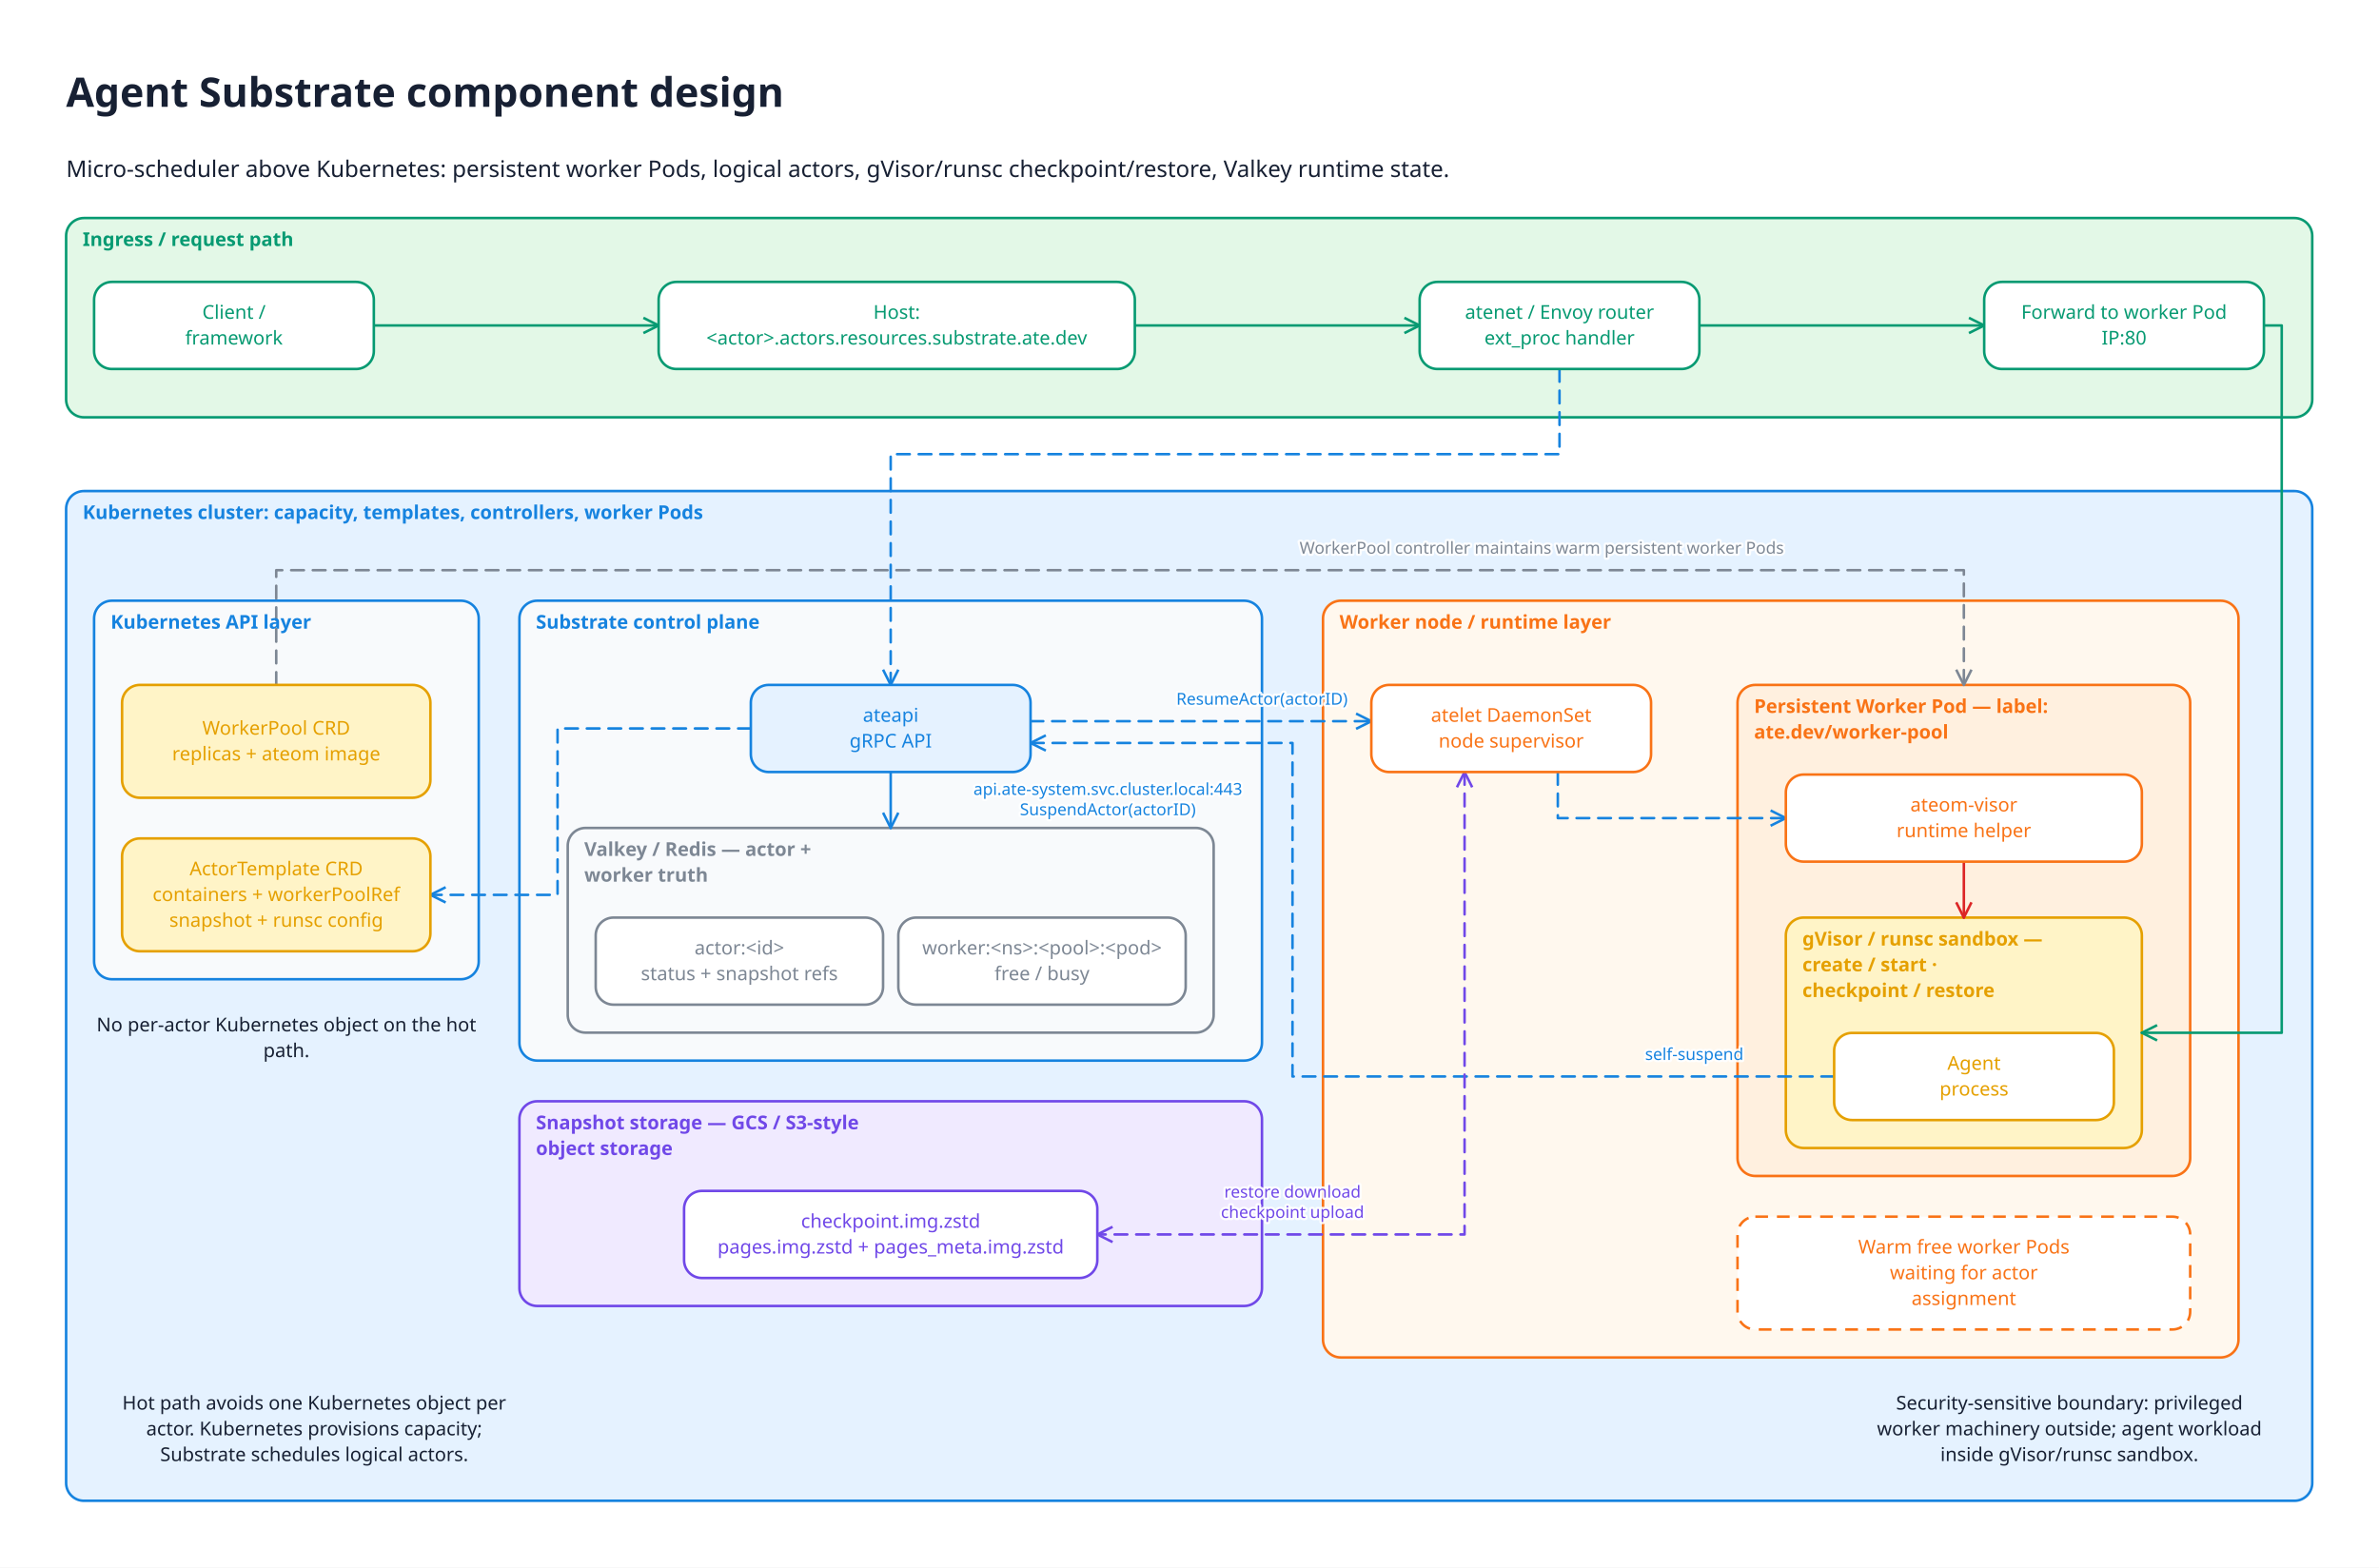
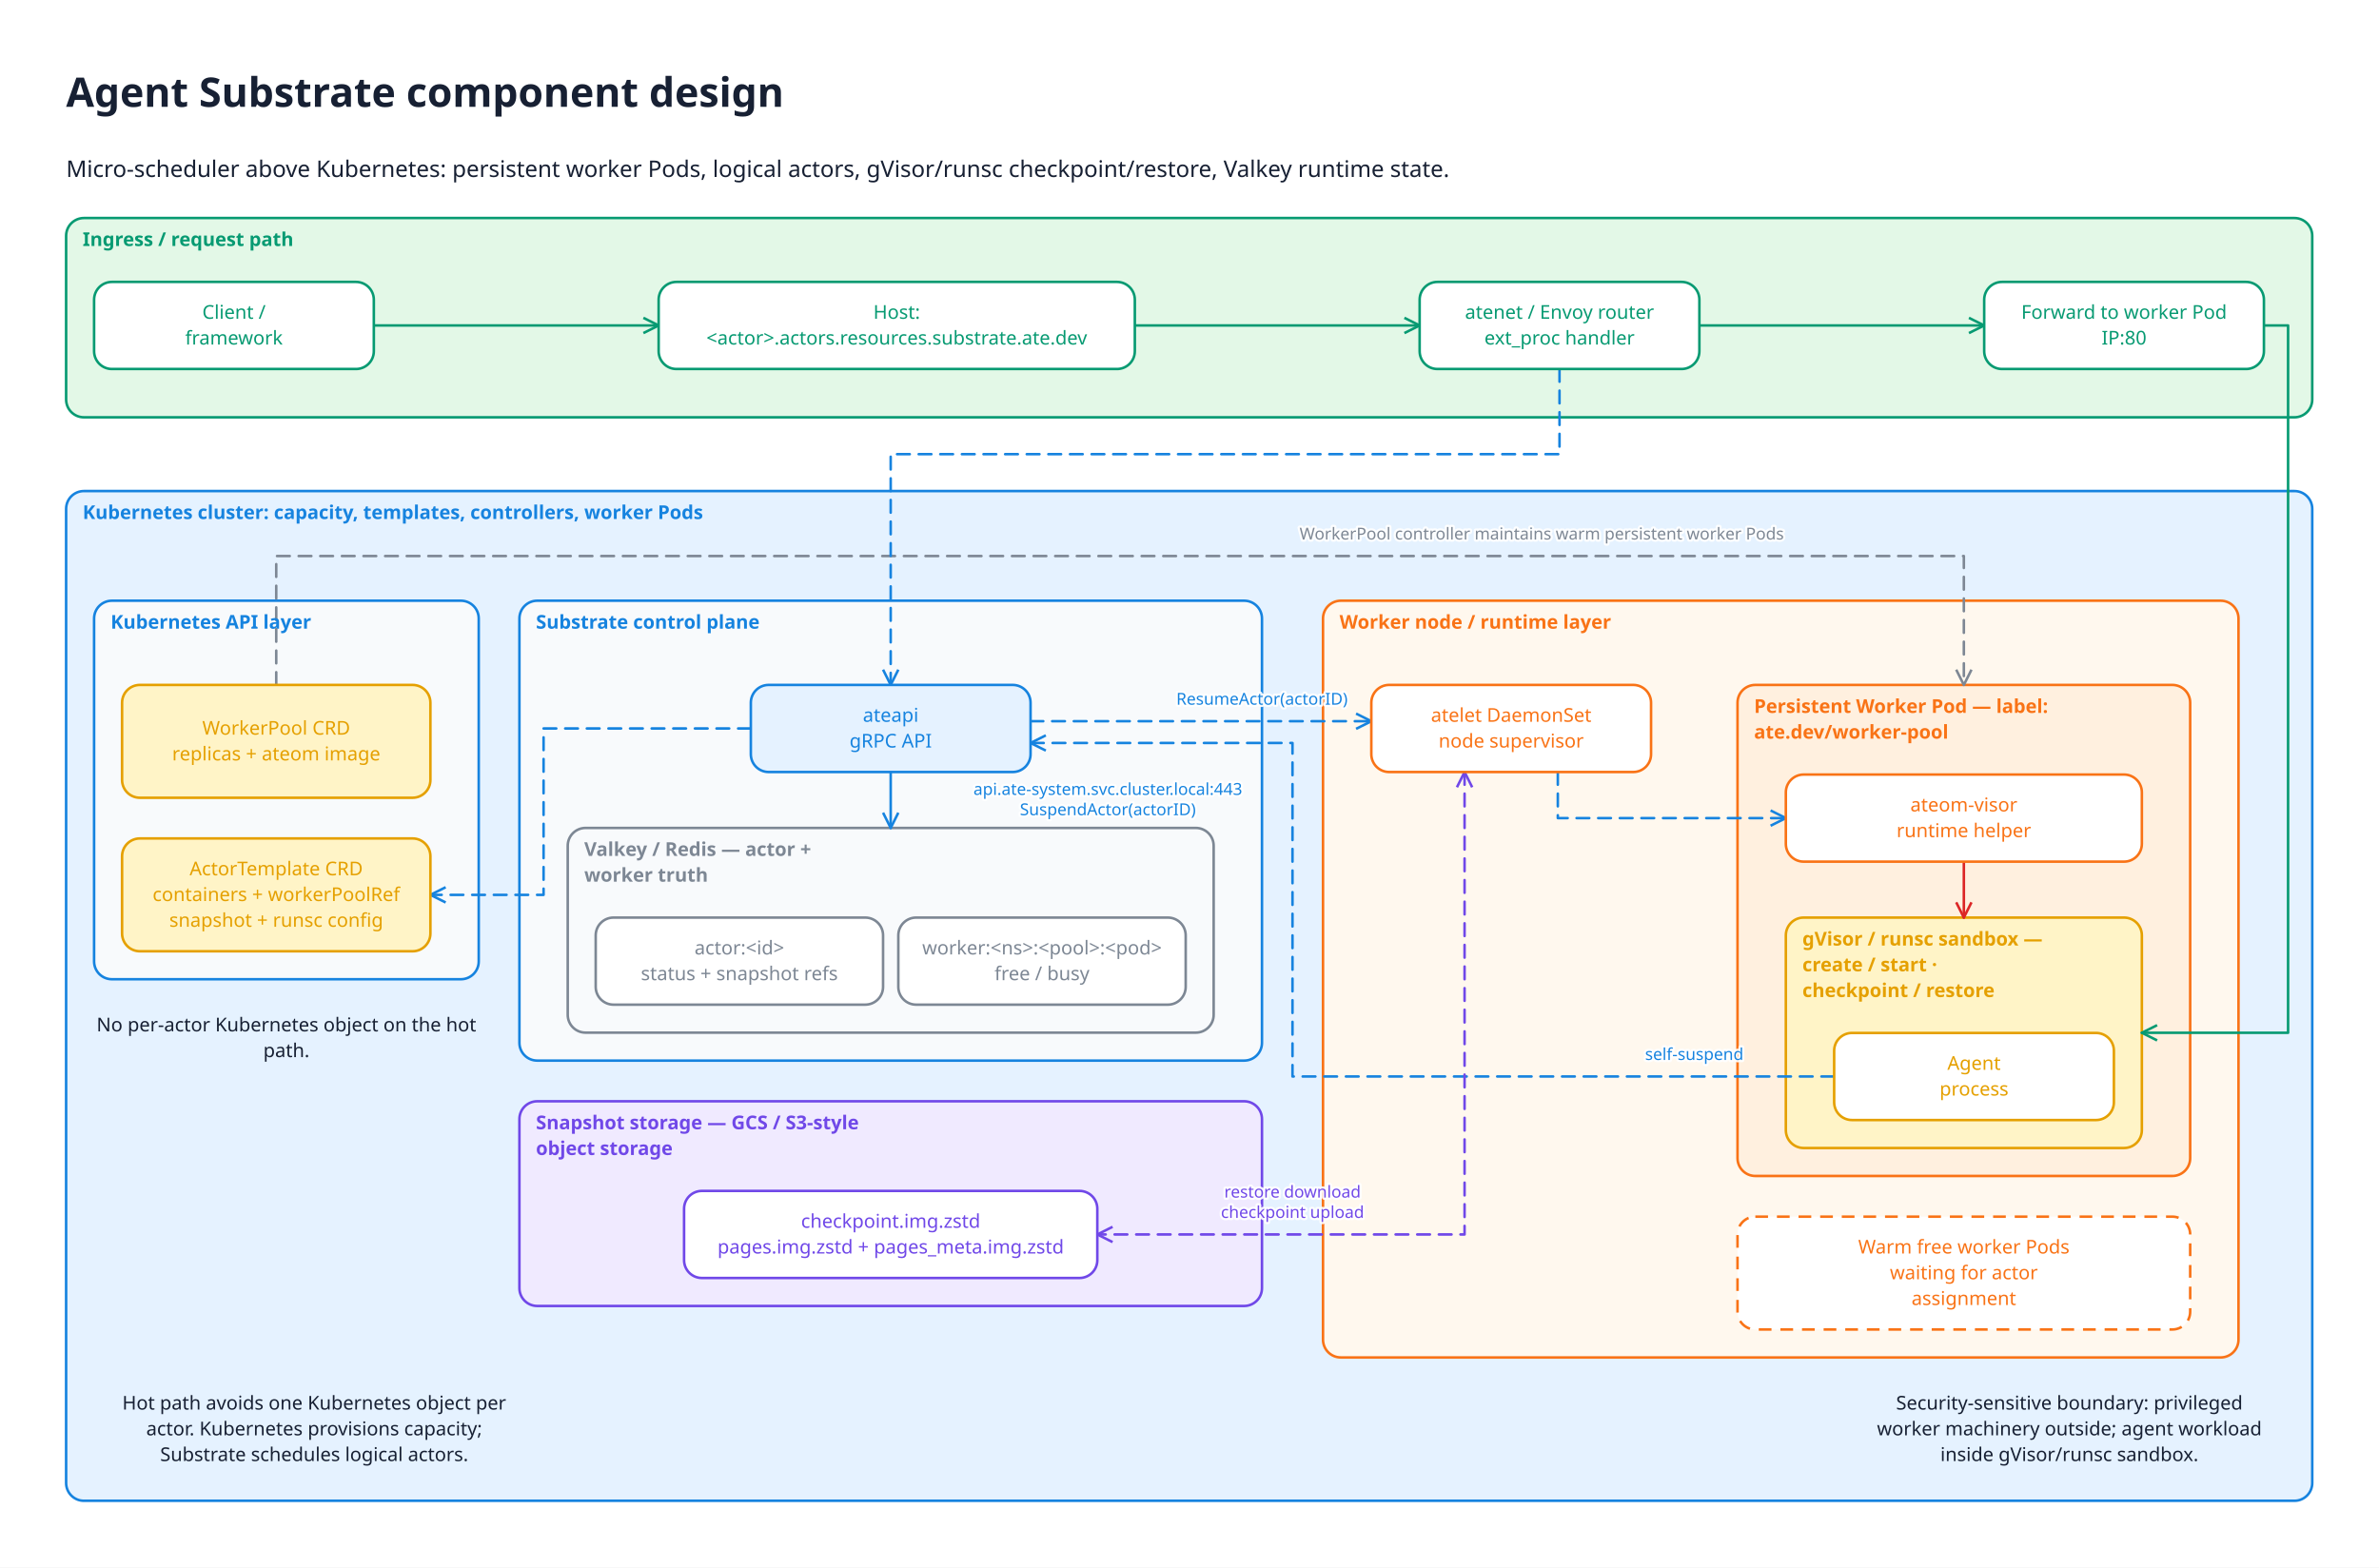
<svg xmlns="http://www.w3.org/2000/svg" width="1871" height="1233" viewBox="0 0 1871 1233" role="img" aria-label="agent-substrate">
  <rect width="100%" height="100%" fill="#ffffff" />
  <g id="boundaries">
    <rect x="52" y="171.5" width="1766.5" height="156.75" rx="14" fill="#e3f8e7" stroke="#079a72" stroke-width="2" />
    <rect x="52" y="386.25" width="1766.5" height="794.25" rx="14" fill="#e5f2ff" stroke="#1683df" stroke-width="2" />
    <rect x="74" y="472.5" width="302.5" height="297.75" rx="14" fill="#f8fafc" stroke="#1683df" stroke-width="2" />
    <rect x="1040.5" y="472.5" width="720" height="595.25" rx="14" fill="#fff8ee" stroke="#f97316" stroke-width="2" />
    <rect x="408.5" y="472.5" width="584" height="361.75" rx="14" fill="#f8fafc" stroke="#1683df" stroke-width="2" />
    <rect x="408.5" y="866.25" width="584" height="161" rx="14" fill="#f0eaff" stroke="#7048e8" stroke-width="2" />
    <rect x="446.5" y="651.25" width="508" height="161" rx="14" fill="#f8fafc" stroke="#7d8794" stroke-width="2" />
    <rect x="1366.5" y="538.75" width="356" height="386.25" rx="14" fill="#fff0df" stroke="#f97316" stroke-width="2" />
    <rect x="1404.5" y="721.75" width="280" height="181.25" rx="14" fill="#fff4c7" stroke="#e5a000" stroke-width="2" />
  </g>
  <g id="corridor-dividers" />
  <g id="lines">
    <g data-line="$line-1">
      <polyline points="294,256 518,256" fill="none" stroke="#079a72" stroke-width="2" stroke-linejoin="round" stroke-linecap="round" />
      <path d="M 506 262 L 518 256 L 506 250" fill="none" stroke="#079a72" stroke-width="2" stroke-linejoin="round" />
    </g>
    <g data-line="$line-2">
      <polyline points="892.5,256 1116.5,256" fill="none" stroke="#079a72" stroke-width="2" stroke-linejoin="round" stroke-linecap="round" />
      <path d="M 1104.5 262 L 1116.5 256 L 1104.5 250" fill="none" stroke="#079a72" stroke-width="2" stroke-linejoin="round" />
    </g>
    <g data-line="$line-3">
      <polyline points="1336.5,256 1560.5,256" fill="none" stroke="#079a72" stroke-width="2" stroke-linejoin="round" stroke-linecap="round" />
      <path d="M 1548.5 262 L 1560.5 256 L 1548.5 250" fill="none" stroke="#079a72" stroke-width="2" stroke-linejoin="round" />
    </g>
    <g data-line="$line-4">
      <polyline points="700.5,607.25 700.5,629.25 700.5,627.25 700.5,651.25" fill="none" stroke="#1683df" stroke-width="2" stroke-linejoin="round" stroke-linecap="round" />
      <path d="M 694.5 639.25 L 700.5 651.25 L 706.5 639.25" fill="none" stroke="#1683df" stroke-width="2" stroke-linejoin="round" />
    </g>
    <g data-line="$line-5">
      <polyline points="1544.5,677.75 1544.5,699.75 1544.5,697.75 1544.5,721.75" fill="none" stroke="#dc2626" stroke-width="2" stroke-linejoin="round" stroke-linecap="round" />
      <path d="M 1538.5 709.75 L 1544.5 721.75 L 1550.5 709.75" fill="none" stroke="#dc2626" stroke-width="2" stroke-linejoin="round" />
    </g>
    <g data-line="supervise-pod">
      <polyline points="1225.167,607.25 1225.167,643.5 1404.5,643.5" fill="none" stroke="#1683df" stroke-width="2" stroke-linejoin="round" stroke-linecap="round" stroke-dasharray="10 7" />
      <path d="M 1392.5 649.5 L 1404.5 643.5 L 1392.5 637.5" fill="none" stroke="#1683df" stroke-width="2" stroke-linejoin="round" />
    </g>
    <g data-line="actor-template-api">
-       <polyline points="590.5,573 438.5,573 438.5,703.875 338.5,703.875" fill="none" stroke="#1683df" stroke-width="2" stroke-linejoin="round" stroke-linecap="round" stroke-dasharray="10 7" />
+       <polyline points="590.5,573 427.5,573 427.5,703.875 338.5,703.875" fill="none" stroke="#1683df" stroke-width="2" stroke-linejoin="round" stroke-linecap="round" stroke-dasharray="10 7" />
      <path d="M 350.5 697.875 L 338.5 703.875 L 350.5 709.875" fill="none" stroke="#1683df" stroke-width="2" stroke-linejoin="round" />
    </g>
    <g data-line="resume-actor">
      <polyline points="810.5,567.292 1078.5,567.292" fill="none" stroke="#1683df" stroke-width="2" stroke-linejoin="round" stroke-linecap="round" stroke-dasharray="10 7" />
      <path d="M 1066.5 573.292 L 1078.5 567.292 L 1066.5 561.292" fill="none" stroke="#1683df" stroke-width="2" stroke-linejoin="round" />
    </g>
    <g data-line="self-suspend">
      <polyline points="1442.5,846.75 1016.5,846.75 1016.5,584.417 810.5,584.417" fill="none" stroke="#1683df" stroke-width="2" stroke-linejoin="round" stroke-linecap="round" stroke-dasharray="10 7" />
      <path d="M 822.5 578.417 L 810.5 584.417 L 822.5 590.417" fill="none" stroke="#1683df" stroke-width="2" stroke-linejoin="round" />
    </g>
    <g data-line="checkpoint-transfer">
      <polyline points="1151.833,607.25 1151.833,971 863,971" fill="none" stroke="#7048e8" stroke-width="2" stroke-linejoin="round" stroke-linecap="round" stroke-dasharray="10 7" />
      <path d="M 1157.833 619.25 L 1151.833 607.25 L 1145.833 619.25" fill="none" stroke="#7048e8" stroke-width="2" stroke-linejoin="round" />
      <path d="M 875 965 L 863 971 L 875 977" fill="none" stroke="#7048e8" stroke-width="2" stroke-linejoin="round" />
    </g>
    <g data-line="worker-pool-controller">
-       <polyline points="217.25,538.75 217.25,448.5 1544.5,448.5 1544.5,538.75" fill="none" stroke="#7d8794" stroke-width="2" stroke-linejoin="round" stroke-linecap="round" stroke-dasharray="10 7" />
+       <polyline points="217.25,538.75 217.25,437.375 1544.5,437.375 1544.5,538.75" fill="none" stroke="#7d8794" stroke-width="2" stroke-linejoin="round" stroke-linecap="round" stroke-dasharray="10 7" />
      <path d="M 1538.5 526.75 L 1544.5 538.75 L 1550.5 526.75" fill="none" stroke="#7d8794" stroke-width="2" stroke-linejoin="round" />
    </g>
    <g data-line="ingress-control">
      <polyline points="1226.5,290.25 1226.5,357.25 700.5,357.25 700.5,538.75" fill="none" stroke="#1683df" stroke-width="2" stroke-linejoin="round" stroke-linecap="round" stroke-dasharray="10 7" />
      <path d="M 694.5 526.75 L 700.5 538.75 L 706.5 526.75" fill="none" stroke="#1683df" stroke-width="2" stroke-linejoin="round" />
    </g>
    <g data-line="request-to-agent">
-       <polyline points="1780.5,256 1794.5,256 1794.5,812.375 1684.5,812.375" fill="none" stroke="#079a72" stroke-width="2" stroke-linejoin="round" stroke-linecap="round" />
+       <polyline points="1780.5,256 1799.5,256 1799.5,812.375 1684.5,812.375" fill="none" stroke="#079a72" stroke-width="2" stroke-linejoin="round" stroke-linecap="round" />
      <path d="M 1696.5 806.375 L 1684.5 812.375 L 1696.5 818.375" fill="none" stroke="#079a72" stroke-width="2" stroke-linejoin="round" />
    </g>
  </g>
  <g id="objects">
    <rect x="74" y="221.75" width="220" height="68.5" rx="14" fill="#ffffff" stroke="#079a72" stroke-width="2" />
    <rect x="518" y="221.75" width="374.5" height="68.5" rx="14" fill="#ffffff" stroke="#079a72" stroke-width="2" />
    <rect x="1116.5" y="221.75" width="220" height="68.5" rx="14" fill="#ffffff" stroke="#079a72" stroke-width="2" />
    <rect x="1560.5" y="221.75" width="220" height="68.5" rx="14" fill="#ffffff" stroke="#079a72" stroke-width="2" />
    <rect x="96" y="538.75" width="242.5" height="88.75" rx="14" fill="#fff4c7" stroke="#e5a000" stroke-width="2" />
    <rect x="96" y="659.5" width="242.5" height="88.75" rx="14" fill="#fff4c7" stroke="#e5a000" stroke-width="2" />
    <rect x="590.5" y="538.75" width="220" height="68.5" rx="14" fill="#e5f2ff" stroke="#1683df" stroke-width="2" />
    <rect x="468.5" y="721.75" width="226" height="68.5" rx="14" fill="#ffffff" stroke="#7d8794" stroke-width="2" />
    <rect x="706.5" y="721.75" width="226" height="68.5" rx="14" fill="#ffffff" stroke="#7d8794" stroke-width="2" />
    <rect x="538" y="936.75" width="325" height="68.5" rx="14" fill="#ffffff" stroke="#7048e8" stroke-width="2" />
    <rect x="1078.5" y="538.75" width="220" height="68.5" rx="14" fill="#ffffff" stroke="#f97316" stroke-width="2" />
    <rect x="1404.5" y="609.25" width="280" height="68.5" rx="14" fill="#ffffff" stroke="#f97316" stroke-width="2" />
    <rect x="1442.5" y="812.5" width="220" height="68.5" rx="14" fill="#ffffff" stroke="#e5a000" stroke-width="2" />
    <rect x="1366.5" y="957" width="356" height="88.75" rx="14" fill="#ffffff" stroke="#f97316" stroke-width="2" stroke-dasharray="10 7" />
  </g>
  <g id="ports" />
  <g id="text">
    <text x="52" y="84" text-anchor="start" fill="#172033" font-family="ui-rounded, 'Comic Sans MS', sans-serif" font-size="32" font-weight="700">Agent Substrate component design</text>
    <text x="52" y="139.2" text-anchor="start" fill="#172033" font-family="ui-rounded, 'Comic Sans MS', sans-serif" font-size="18" font-weight="450">Micro-scheduler above Kubernetes: persistent worker Pods, logical actors, gVisor/runsc checkpoint/restore, Valkey runtime state.</text>
    <text x="65" y="193.5" text-anchor="start" fill="#079a72" font-family="ui-rounded, 'Comic Sans MS', sans-serif" font-size="15" font-weight="700">Ingress / request path</text>
    <text x="184" y="250.75" text-anchor="middle" fill="#079a72" font-family="ui-rounded, 'Comic Sans MS', sans-serif" font-size="15" font-weight="450">Client /</text>
    <text x="184" y="271" text-anchor="middle" fill="#079a72" font-family="ui-rounded, 'Comic Sans MS', sans-serif" font-size="15" font-weight="450">framework</text>
    <text x="705.25" y="250.75" text-anchor="middle" fill="#079a72" font-family="ui-rounded, 'Comic Sans MS', sans-serif" font-size="15" font-weight="450">Host:</text>
    <text x="705.25" y="271" text-anchor="middle" fill="#079a72" font-family="ui-rounded, 'Comic Sans MS', sans-serif" font-size="15" font-weight="450">&lt;actor&gt;.actors.resources.substrate.ate.dev</text>
    <text x="1226.5" y="250.75" text-anchor="middle" fill="#079a72" font-family="ui-rounded, 'Comic Sans MS', sans-serif" font-size="15" font-weight="450">atenet / Envoy router</text>
    <text x="1226.5" y="271" text-anchor="middle" fill="#079a72" font-family="ui-rounded, 'Comic Sans MS', sans-serif" font-size="15" font-weight="450">ext_proc handler</text>
    <text x="1670.5" y="250.75" text-anchor="middle" fill="#079a72" font-family="ui-rounded, 'Comic Sans MS', sans-serif" font-size="15" font-weight="450">Forward to worker Pod</text>
    <text x="1670.5" y="271" text-anchor="middle" fill="#079a72" font-family="ui-rounded, 'Comic Sans MS', sans-serif" font-size="15" font-weight="450">IP:80</text>
    <text x="65" y="408.25" text-anchor="start" fill="#1683df" font-family="ui-rounded, 'Comic Sans MS', sans-serif" font-size="15" font-weight="700">Kubernetes cluster: capacity, templates, controllers, worker Pods</text>
    <text x="87" y="494.5" text-anchor="start" fill="#1683df" font-family="ui-rounded, 'Comic Sans MS', sans-serif" font-size="15" font-weight="700">Kubernetes API layer</text>
    <text x="217.25" y="577.875" text-anchor="middle" fill="#e5a000" font-family="ui-rounded, 'Comic Sans MS', sans-serif" font-size="15" font-weight="450">WorkerPool CRD</text>
    <text x="217.25" y="598.125" text-anchor="middle" fill="#e5a000" font-family="ui-rounded, 'Comic Sans MS', sans-serif" font-size="15" font-weight="450">replicas + ateom image</text>
    <text x="217.25" y="688.5" text-anchor="middle" fill="#e5a000" font-family="ui-rounded, 'Comic Sans MS', sans-serif" font-size="15" font-weight="450">ActorTemplate CRD</text>
    <text x="217.25" y="708.75" text-anchor="middle" fill="#e5a000" font-family="ui-rounded, 'Comic Sans MS', sans-serif" font-size="15" font-weight="450">containers + workerPoolRef</text>
    <text x="217.25" y="729" text-anchor="middle" fill="#e5a000" font-family="ui-rounded, 'Comic Sans MS', sans-serif" font-size="15" font-weight="450">snapshot + runsc config</text>
    <text x="421.5" y="494.5" text-anchor="start" fill="#1683df" font-family="ui-rounded, 'Comic Sans MS', sans-serif" font-size="15" font-weight="700">Substrate control plane</text>
    <text x="700.5" y="567.75" text-anchor="middle" fill="#1683df" font-family="ui-rounded, 'Comic Sans MS', sans-serif" font-size="15" font-weight="450">ateapi</text>
    <text x="700.5" y="588" text-anchor="middle" fill="#1683df" font-family="ui-rounded, 'Comic Sans MS', sans-serif" font-size="15" font-weight="450">gRPC API</text>
    <text x="459.5" y="673.25" text-anchor="start" fill="#7d8794" font-family="ui-rounded, 'Comic Sans MS', sans-serif" font-size="15" font-weight="700">Valkey / Redis — actor +</text>
    <text x="459.5" y="693.5" text-anchor="start" fill="#7d8794" font-family="ui-rounded, 'Comic Sans MS', sans-serif" font-size="15" font-weight="700">worker truth</text>
    <text x="581.5" y="750.75" text-anchor="middle" fill="#7d8794" font-family="ui-rounded, 'Comic Sans MS', sans-serif" font-size="15" font-weight="450">actor:&lt;id&gt;</text>
    <text x="581.5" y="771" text-anchor="middle" fill="#7d8794" font-family="ui-rounded, 'Comic Sans MS', sans-serif" font-size="15" font-weight="450">status + snapshot refs</text>
    <text x="819.5" y="750.75" text-anchor="middle" fill="#7d8794" font-family="ui-rounded, 'Comic Sans MS', sans-serif" font-size="15" font-weight="450">worker:&lt;ns&gt;:&lt;pool&gt;:&lt;pod&gt;</text>
    <text x="819.5" y="771" text-anchor="middle" fill="#7d8794" font-family="ui-rounded, 'Comic Sans MS', sans-serif" font-size="15" font-weight="450">free / busy</text>
    <text x="421.5" y="888.25" text-anchor="start" fill="#7048e8" font-family="ui-rounded, 'Comic Sans MS', sans-serif" font-size="15" font-weight="700">Snapshot storage — GCS / S3-style</text>
    <text x="421.5" y="908.5" text-anchor="start" fill="#7048e8" font-family="ui-rounded, 'Comic Sans MS', sans-serif" font-size="15" font-weight="700">object storage</text>
    <text x="700.5" y="965.75" text-anchor="middle" fill="#7048e8" font-family="ui-rounded, 'Comic Sans MS', sans-serif" font-size="15" font-weight="450">checkpoint.img.zstd</text>
    <text x="700.5" y="986" text-anchor="middle" fill="#7048e8" font-family="ui-rounded, 'Comic Sans MS', sans-serif" font-size="15" font-weight="450">pages.img.zstd + pages_meta.img.zstd</text>
    <text x="1053.5" y="494.5" text-anchor="start" fill="#f97316" font-family="ui-rounded, 'Comic Sans MS', sans-serif" font-size="15" font-weight="700">Worker node / runtime layer</text>
    <text x="1188.5" y="567.75" text-anchor="middle" fill="#f97316" font-family="ui-rounded, 'Comic Sans MS', sans-serif" font-size="15" font-weight="450">atelet DaemonSet</text>
    <text x="1188.5" y="588" text-anchor="middle" fill="#f97316" font-family="ui-rounded, 'Comic Sans MS', sans-serif" font-size="15" font-weight="450">node supervisor</text>
    <text x="1379.5" y="560.75" text-anchor="start" fill="#f97316" font-family="ui-rounded, 'Comic Sans MS', sans-serif" font-size="15" font-weight="700">Persistent Worker Pod — label:</text>
    <text x="1379.5" y="581" text-anchor="start" fill="#f97316" font-family="ui-rounded, 'Comic Sans MS', sans-serif" font-size="15" font-weight="700">ate.dev/worker-pool</text>
    <text x="1544.5" y="638.25" text-anchor="middle" fill="#f97316" font-family="ui-rounded, 'Comic Sans MS', sans-serif" font-size="15" font-weight="450">ateom-visor</text>
    <text x="1544.5" y="658.5" text-anchor="middle" fill="#f97316" font-family="ui-rounded, 'Comic Sans MS', sans-serif" font-size="15" font-weight="450">runtime helper</text>
    <text x="1417.5" y="743.75" text-anchor="start" fill="#e5a000" font-family="ui-rounded, 'Comic Sans MS', sans-serif" font-size="15" font-weight="700">gVisor / runsc sandbox —</text>
    <text x="1417.5" y="764" text-anchor="start" fill="#e5a000" font-family="ui-rounded, 'Comic Sans MS', sans-serif" font-size="15" font-weight="700">create / start ·</text>
    <text x="1417.5" y="784.25" text-anchor="start" fill="#e5a000" font-family="ui-rounded, 'Comic Sans MS', sans-serif" font-size="15" font-weight="700">checkpoint / restore</text>
    <text x="1552.5" y="841.5" text-anchor="middle" fill="#e5a000" font-family="ui-rounded, 'Comic Sans MS', sans-serif" font-size="15" font-weight="450">Agent</text>
    <text x="1552.5" y="861.75" text-anchor="middle" fill="#e5a000" font-family="ui-rounded, 'Comic Sans MS', sans-serif" font-size="15" font-weight="450">process</text>
    <text x="1544.5" y="986" text-anchor="middle" fill="#f97316" font-family="ui-rounded, 'Comic Sans MS', sans-serif" font-size="15" font-weight="450">Warm free worker Pods</text>
    <text x="1544.5" y="1006.25" text-anchor="middle" fill="#f97316" font-family="ui-rounded, 'Comic Sans MS', sans-serif" font-size="15" font-weight="450">waiting for actor</text>
    <text x="1544.5" y="1026.5" text-anchor="middle" fill="#f97316" font-family="ui-rounded, 'Comic Sans MS', sans-serif" font-size="15" font-weight="450">assignment</text>
    <text x="225.25" y="811.25" text-anchor="middle" fill="#172033" font-family="ui-rounded, 'Comic Sans MS', sans-serif" font-size="15" font-weight="450">No per-actor Kubernetes object on the hot</text>
    <text x="225.25" y="831.5" text-anchor="middle" fill="#172033" font-family="ui-rounded, 'Comic Sans MS', sans-serif" font-size="15" font-weight="450">path.</text>
    <text x="247.125" y="1108.75" text-anchor="middle" fill="#172033" font-family="ui-rounded, 'Comic Sans MS', sans-serif" font-size="15" font-weight="450">Hot path avoids one Kubernetes object per</text>
    <text x="247.125" y="1129" text-anchor="middle" fill="#172033" font-family="ui-rounded, 'Comic Sans MS', sans-serif" font-size="15" font-weight="450">actor. Kubernetes provisions capacity;</text>
    <text x="247.125" y="1149.25" text-anchor="middle" fill="#172033" font-family="ui-rounded, 'Comic Sans MS', sans-serif" font-size="15" font-weight="450">Substrate schedules logical actors.</text>
    <text x="1627.5" y="1108.75" text-anchor="middle" fill="#172033" font-family="ui-rounded, 'Comic Sans MS', sans-serif" font-size="15" font-weight="450">Security-sensitive boundary: privileged</text>
    <text x="1627.5" y="1129" text-anchor="middle" fill="#172033" font-family="ui-rounded, 'Comic Sans MS', sans-serif" font-size="15" font-weight="450">worker machinery outside; agent workload</text>
    <text x="1627.5" y="1149.25" text-anchor="middle" fill="#172033" font-family="ui-rounded, 'Comic Sans MS', sans-serif" font-size="15" font-weight="450">inside gVisor/runsc sandbox.</text>
    <g data-line-label="resume-actor">
      <text x="992.5" y="554.292" text-anchor="middle" font-family="ui-rounded, sans-serif" font-size="13" fill="#1683df" stroke="#ffffff" stroke-opacity=".92" stroke-width="3.5" stroke-linejoin="round" paint-order="stroke fill">ResumeActor(actorID)</text>
    </g>
    <g data-line-label="self-suspend">
      <text x="1332.5" y="833.75" text-anchor="middle" font-family="ui-rounded, sans-serif" font-size="13" fill="#1683df" stroke="#ffffff" stroke-opacity=".92" stroke-width="3.5" stroke-linejoin="round" paint-order="stroke fill">self-suspend</text>
    </g>
    <g data-line-label="self-suspend">
      <text x="871.3" y="625.25" text-anchor="middle" font-family="ui-rounded, sans-serif" font-size="13" fill="#1683df" stroke="#ffffff" stroke-opacity=".92" stroke-width="3.5" stroke-linejoin="round" paint-order="stroke fill">api.ate-system.svc.cluster.local:443</text>
      <text x="871.3" y="641.25" text-anchor="middle" font-family="ui-rounded, sans-serif" font-size="13" fill="#1683df" stroke="#ffffff" stroke-opacity=".92" stroke-width="3.5" stroke-linejoin="round" paint-order="stroke fill">SuspendActor(actorID)</text>
    </g>
    <g data-line-label="checkpoint-transfer">
      <text x="1016.5" y="942" text-anchor="middle" font-family="ui-rounded, sans-serif" font-size="13" fill="#7048e8" stroke="#ffffff" stroke-opacity=".92" stroke-width="3.5" stroke-linejoin="round" paint-order="stroke fill">restore download</text>
      <text x="1016.5" y="958" text-anchor="middle" font-family="ui-rounded, sans-serif" font-size="13" fill="#7048e8" stroke="#ffffff" stroke-opacity=".92" stroke-width="3.5" stroke-linejoin="round" paint-order="stroke fill">checkpoint upload</text>
    </g>
    <g data-line-label="worker-pool-controller">
-       <text x="1212.5" y="435.5" text-anchor="middle" font-family="ui-rounded, sans-serif" font-size="13" fill="#7d8794" stroke="#ffffff" stroke-opacity=".92" stroke-width="3.5" stroke-linejoin="round" paint-order="stroke fill">WorkerPool controller maintains warm persistent worker Pods</text>
+       <text x="1212.5" y="424.375" text-anchor="middle" font-family="ui-rounded, sans-serif" font-size="13" fill="#7d8794" stroke="#ffffff" stroke-opacity=".92" stroke-width="3.5" stroke-linejoin="round" paint-order="stroke fill">WorkerPool controller maintains warm persistent worker Pods</text>
    </g>
  </g>
</svg>
